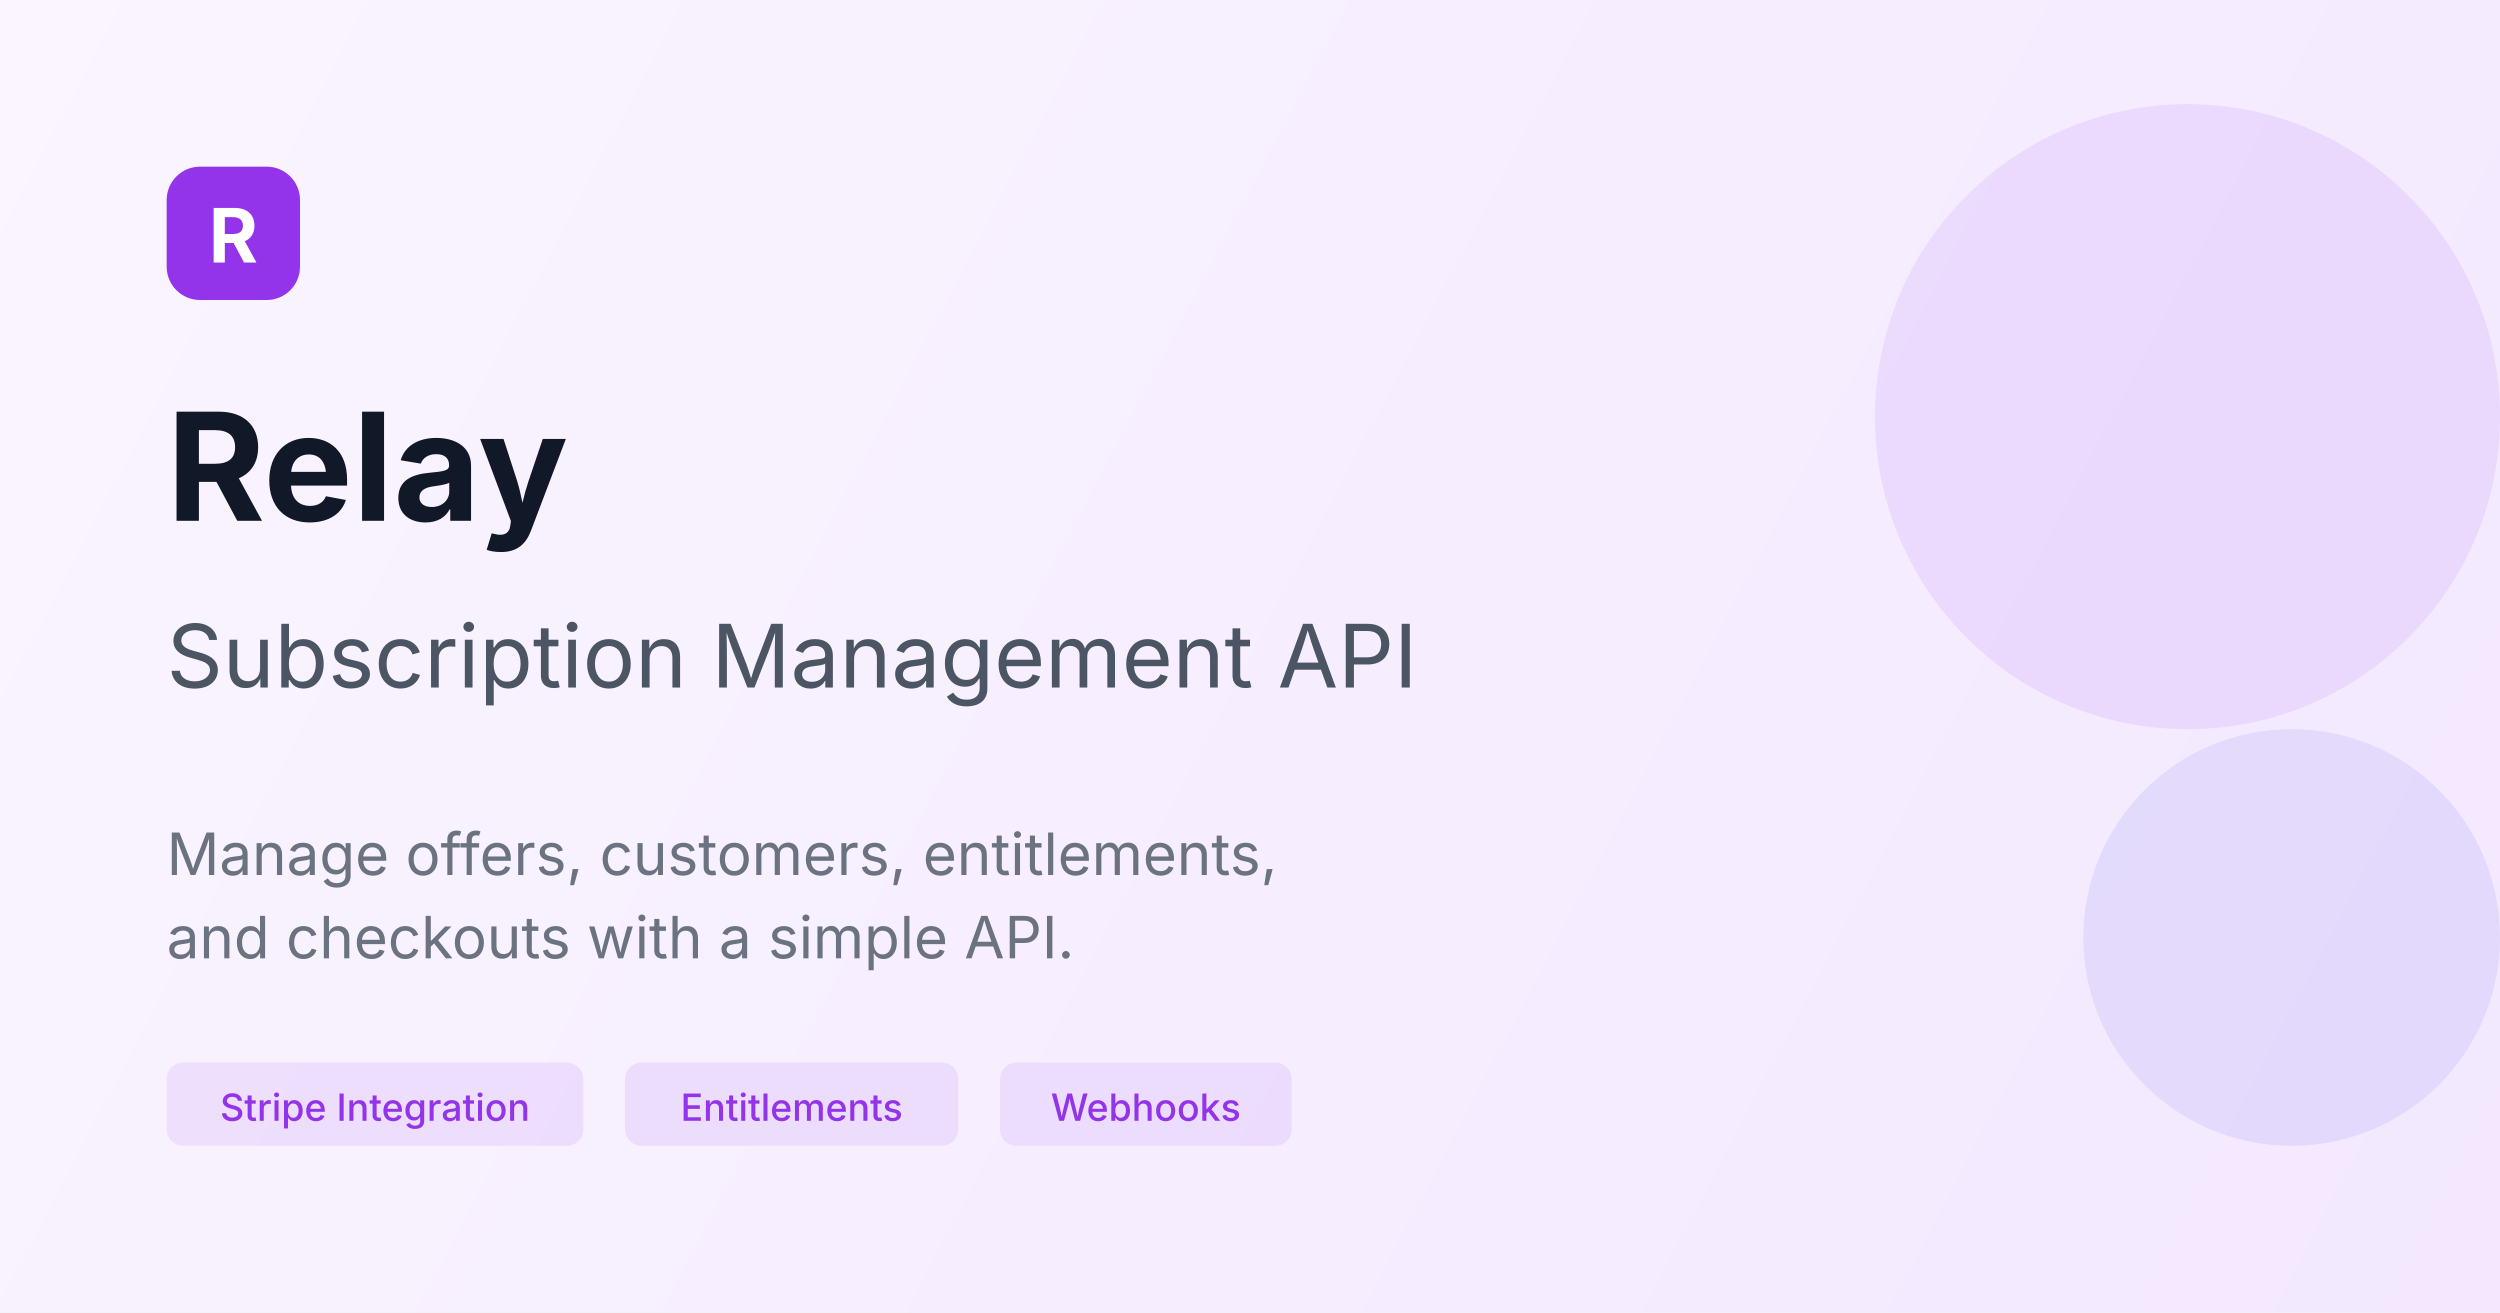
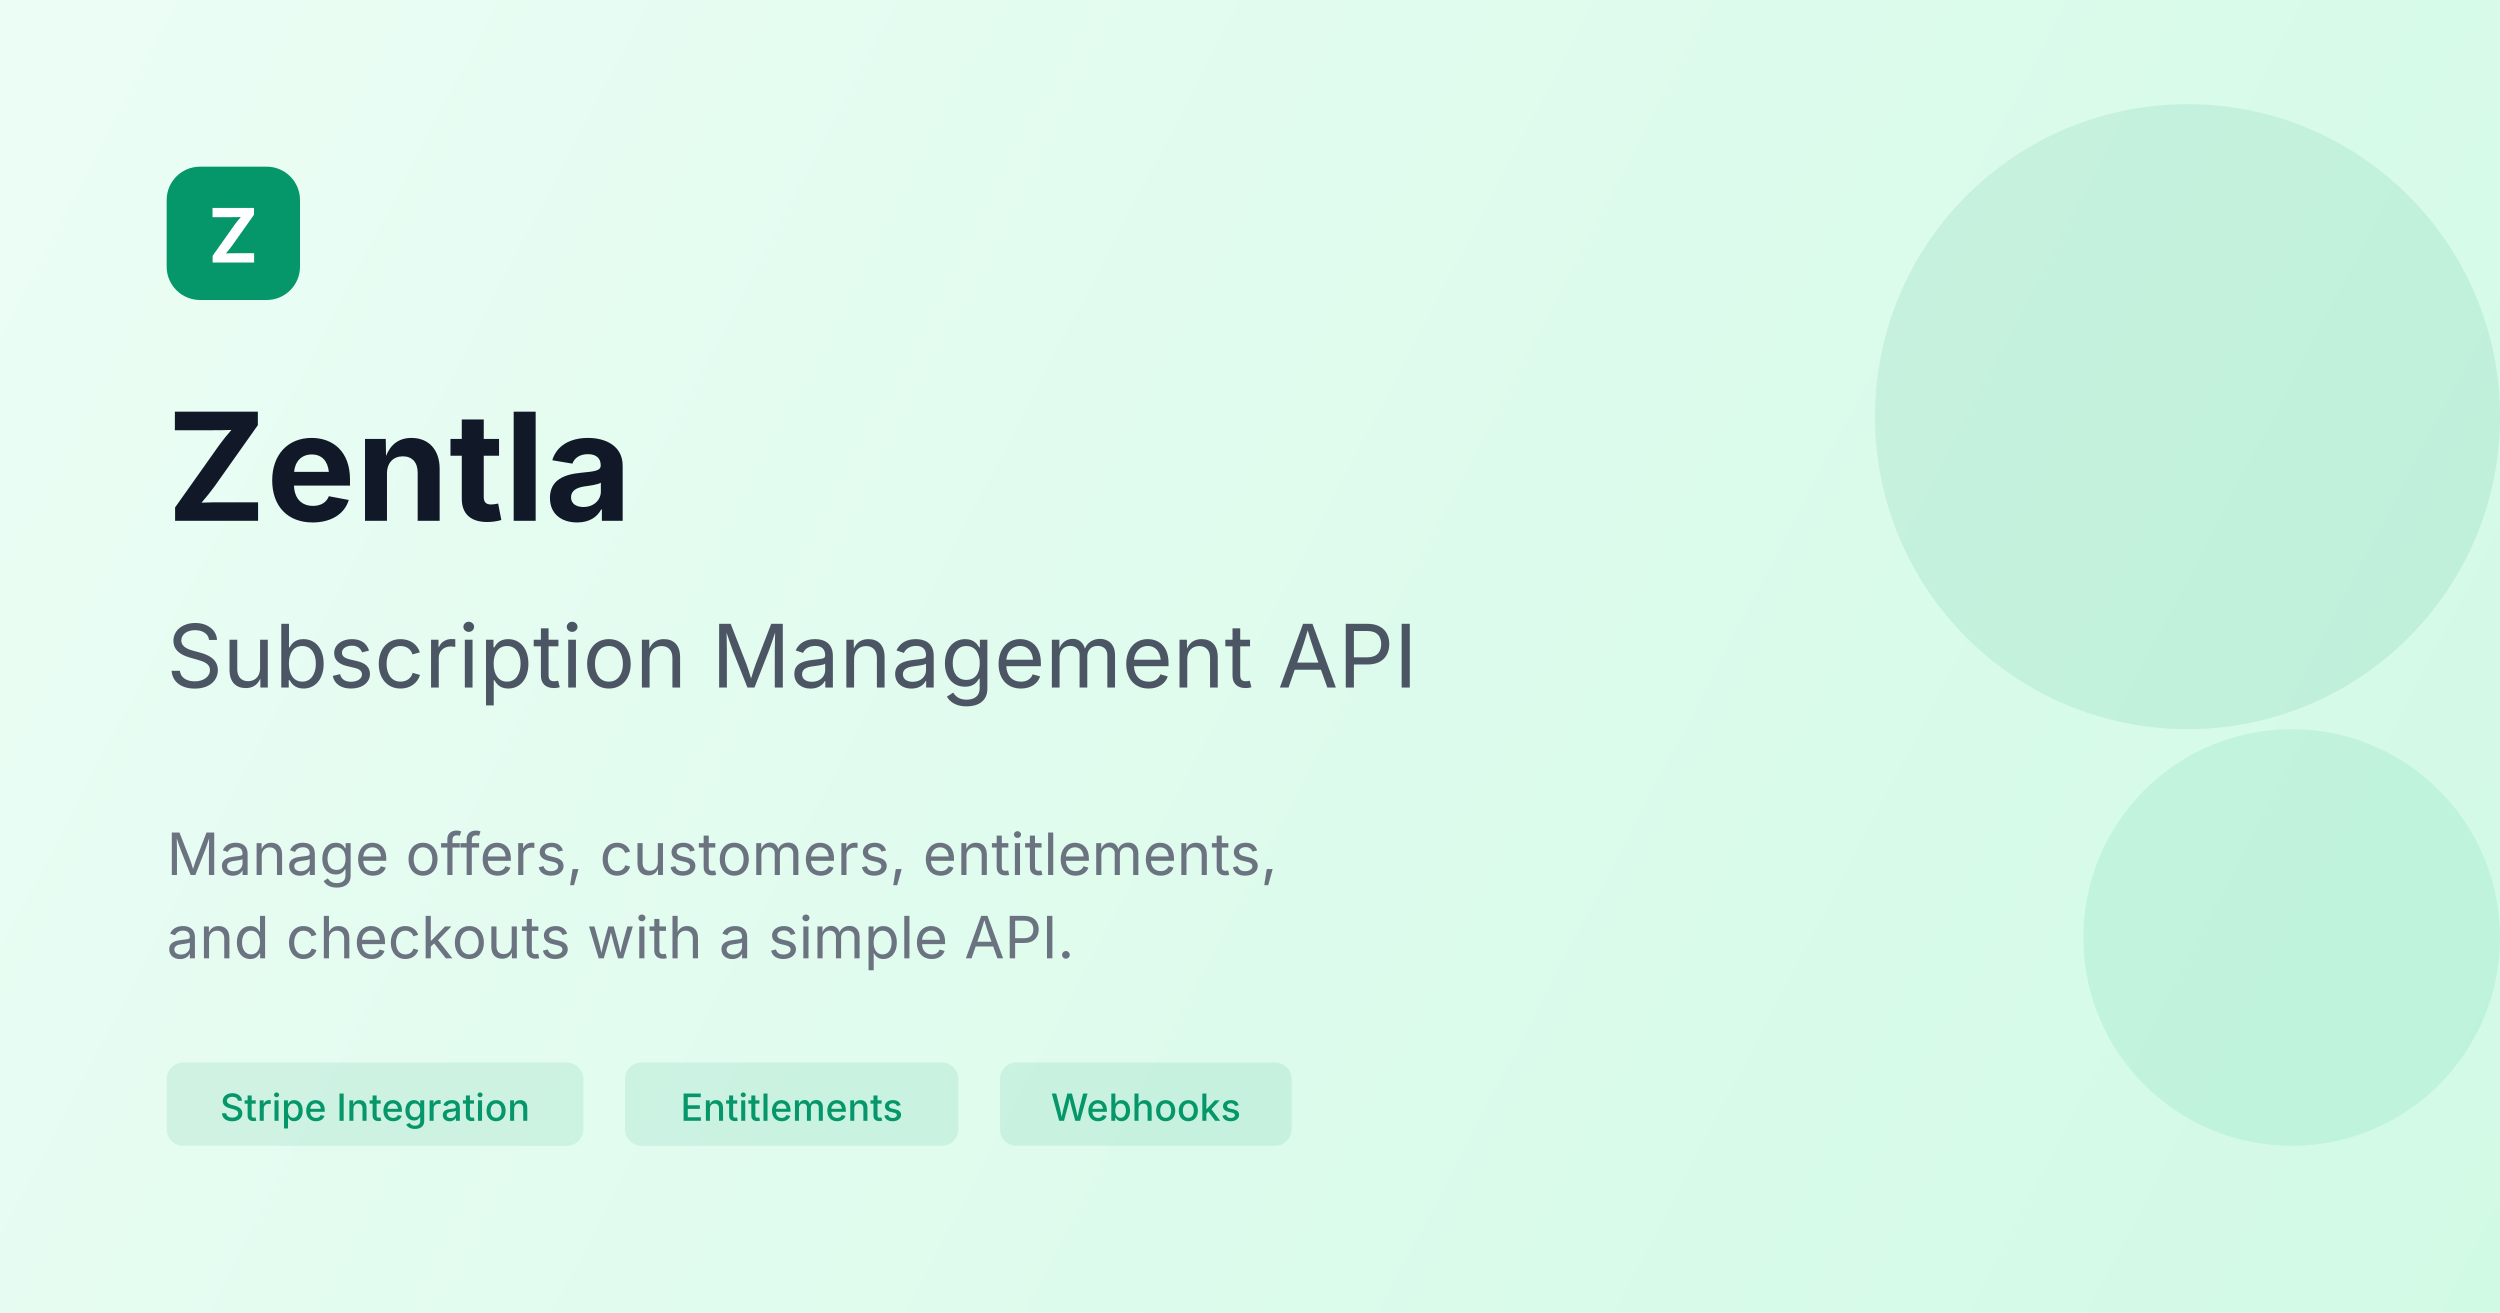
<svg xmlns="http://www.w3.org/2000/svg" width="1200" height="630" viewBox="0 0 1200 630" fill="none">
  <defs>
    <linearGradient id="bgGradient" x1="0" y1="0" x2="1200" y2="630" gradientUnits="userSpaceOnUse">
-       <stop offset="0%" stop-color="#faf5ff" />
-       <stop offset="100%" stop-color="#f3e8ff" />
+       <stop offset="0%" stop-color="#ecfdf5" />
+       <stop offset="100%" stop-color="#d1fae5" />
    </linearGradient>
  </defs>
  <rect width="1200" height="630" fill="url(#bgGradient)" />
-   <rect x="80" y="80" width="64" height="64" rx="16" fill="#9333ea" />
-   <text x="112" y="126" font-family="system-ui, -apple-system, sans-serif" font-size="36" font-weight="bold" fill="white" text-anchor="middle">R</text>
-   <text x="80" y="250" font-family="system-ui, -apple-system, sans-serif" font-size="72" font-weight="bold" fill="#111827">Relay</text>
+   <rect x="80" y="80" width="64" height="64" rx="16" fill="#059669" />
+   <text x="112" y="126" font-family="system-ui, -apple-system, sans-serif" font-size="36" font-weight="bold" fill="white" text-anchor="middle">Z</text>
+   <text x="80" y="250" font-family="system-ui, -apple-system, sans-serif" font-size="72" font-weight="bold" fill="#111827">Zentla</text>
  <text x="80" y="330" font-family="system-ui, -apple-system, sans-serif" font-size="42" fill="#4b5563">Subscription Management API</text>
  <text x="80" y="420" font-family="system-ui, -apple-system, sans-serif" font-size="28" fill="#6b7280">Manage offers, customers, entitlements,</text>
  <text x="80" y="460" font-family="system-ui, -apple-system, sans-serif" font-size="28" fill="#6b7280">and checkouts with a simple API.</text>
-   <rect x="80" y="510" width="200" height="40" rx="8" fill="#9333ea" fill-opacity="0.1" />
-   <text x="180" y="538" font-family="system-ui, -apple-system, sans-serif" font-size="18" font-weight="500" fill="#9333ea" text-anchor="middle">Stripe Integration</text>
-   <rect x="300" y="510" width="160" height="40" rx="8" fill="#9333ea" fill-opacity="0.1" />
-   <text x="380" y="538" font-family="system-ui, -apple-system, sans-serif" font-size="18" font-weight="500" fill="#9333ea" text-anchor="middle">Entitlements</text>
-   <rect x="480" y="510" width="140" height="40" rx="8" fill="#9333ea" fill-opacity="0.1" />
-   <text x="550" y="538" font-family="system-ui, -apple-system, sans-serif" font-size="18" font-weight="500" fill="#9333ea" text-anchor="middle">Webhooks</text>
-   <circle cx="1050" cy="200" r="150" fill="#9333ea" fill-opacity="0.1" />
-   <circle cx="1100" cy="450" r="100" fill="#4f46e5" fill-opacity="0.1" />
+   <rect x="80" y="510" width="200" height="40" rx="8" fill="#059669" fill-opacity="0.1" />
+   <text x="180" y="538" font-family="system-ui, -apple-system, sans-serif" font-size="18" font-weight="500" fill="#059669" text-anchor="middle">Stripe Integration</text>
+   <rect x="300" y="510" width="160" height="40" rx="8" fill="#059669" fill-opacity="0.1" />
+   <text x="380" y="538" font-family="system-ui, -apple-system, sans-serif" font-size="18" font-weight="500" fill="#059669" text-anchor="middle">Entitlements</text>
+   <rect x="480" y="510" width="140" height="40" rx="8" fill="#059669" fill-opacity="0.1" />
+   <text x="550" y="538" font-family="system-ui, -apple-system, sans-serif" font-size="18" font-weight="500" fill="#059669" text-anchor="middle">Webhooks</text>
+   <circle cx="1050" cy="200" r="150" fill="#059669" fill-opacity="0.1" />
+   <circle cx="1100" cy="450" r="100" fill="#10b981" fill-opacity="0.1" />
</svg>
